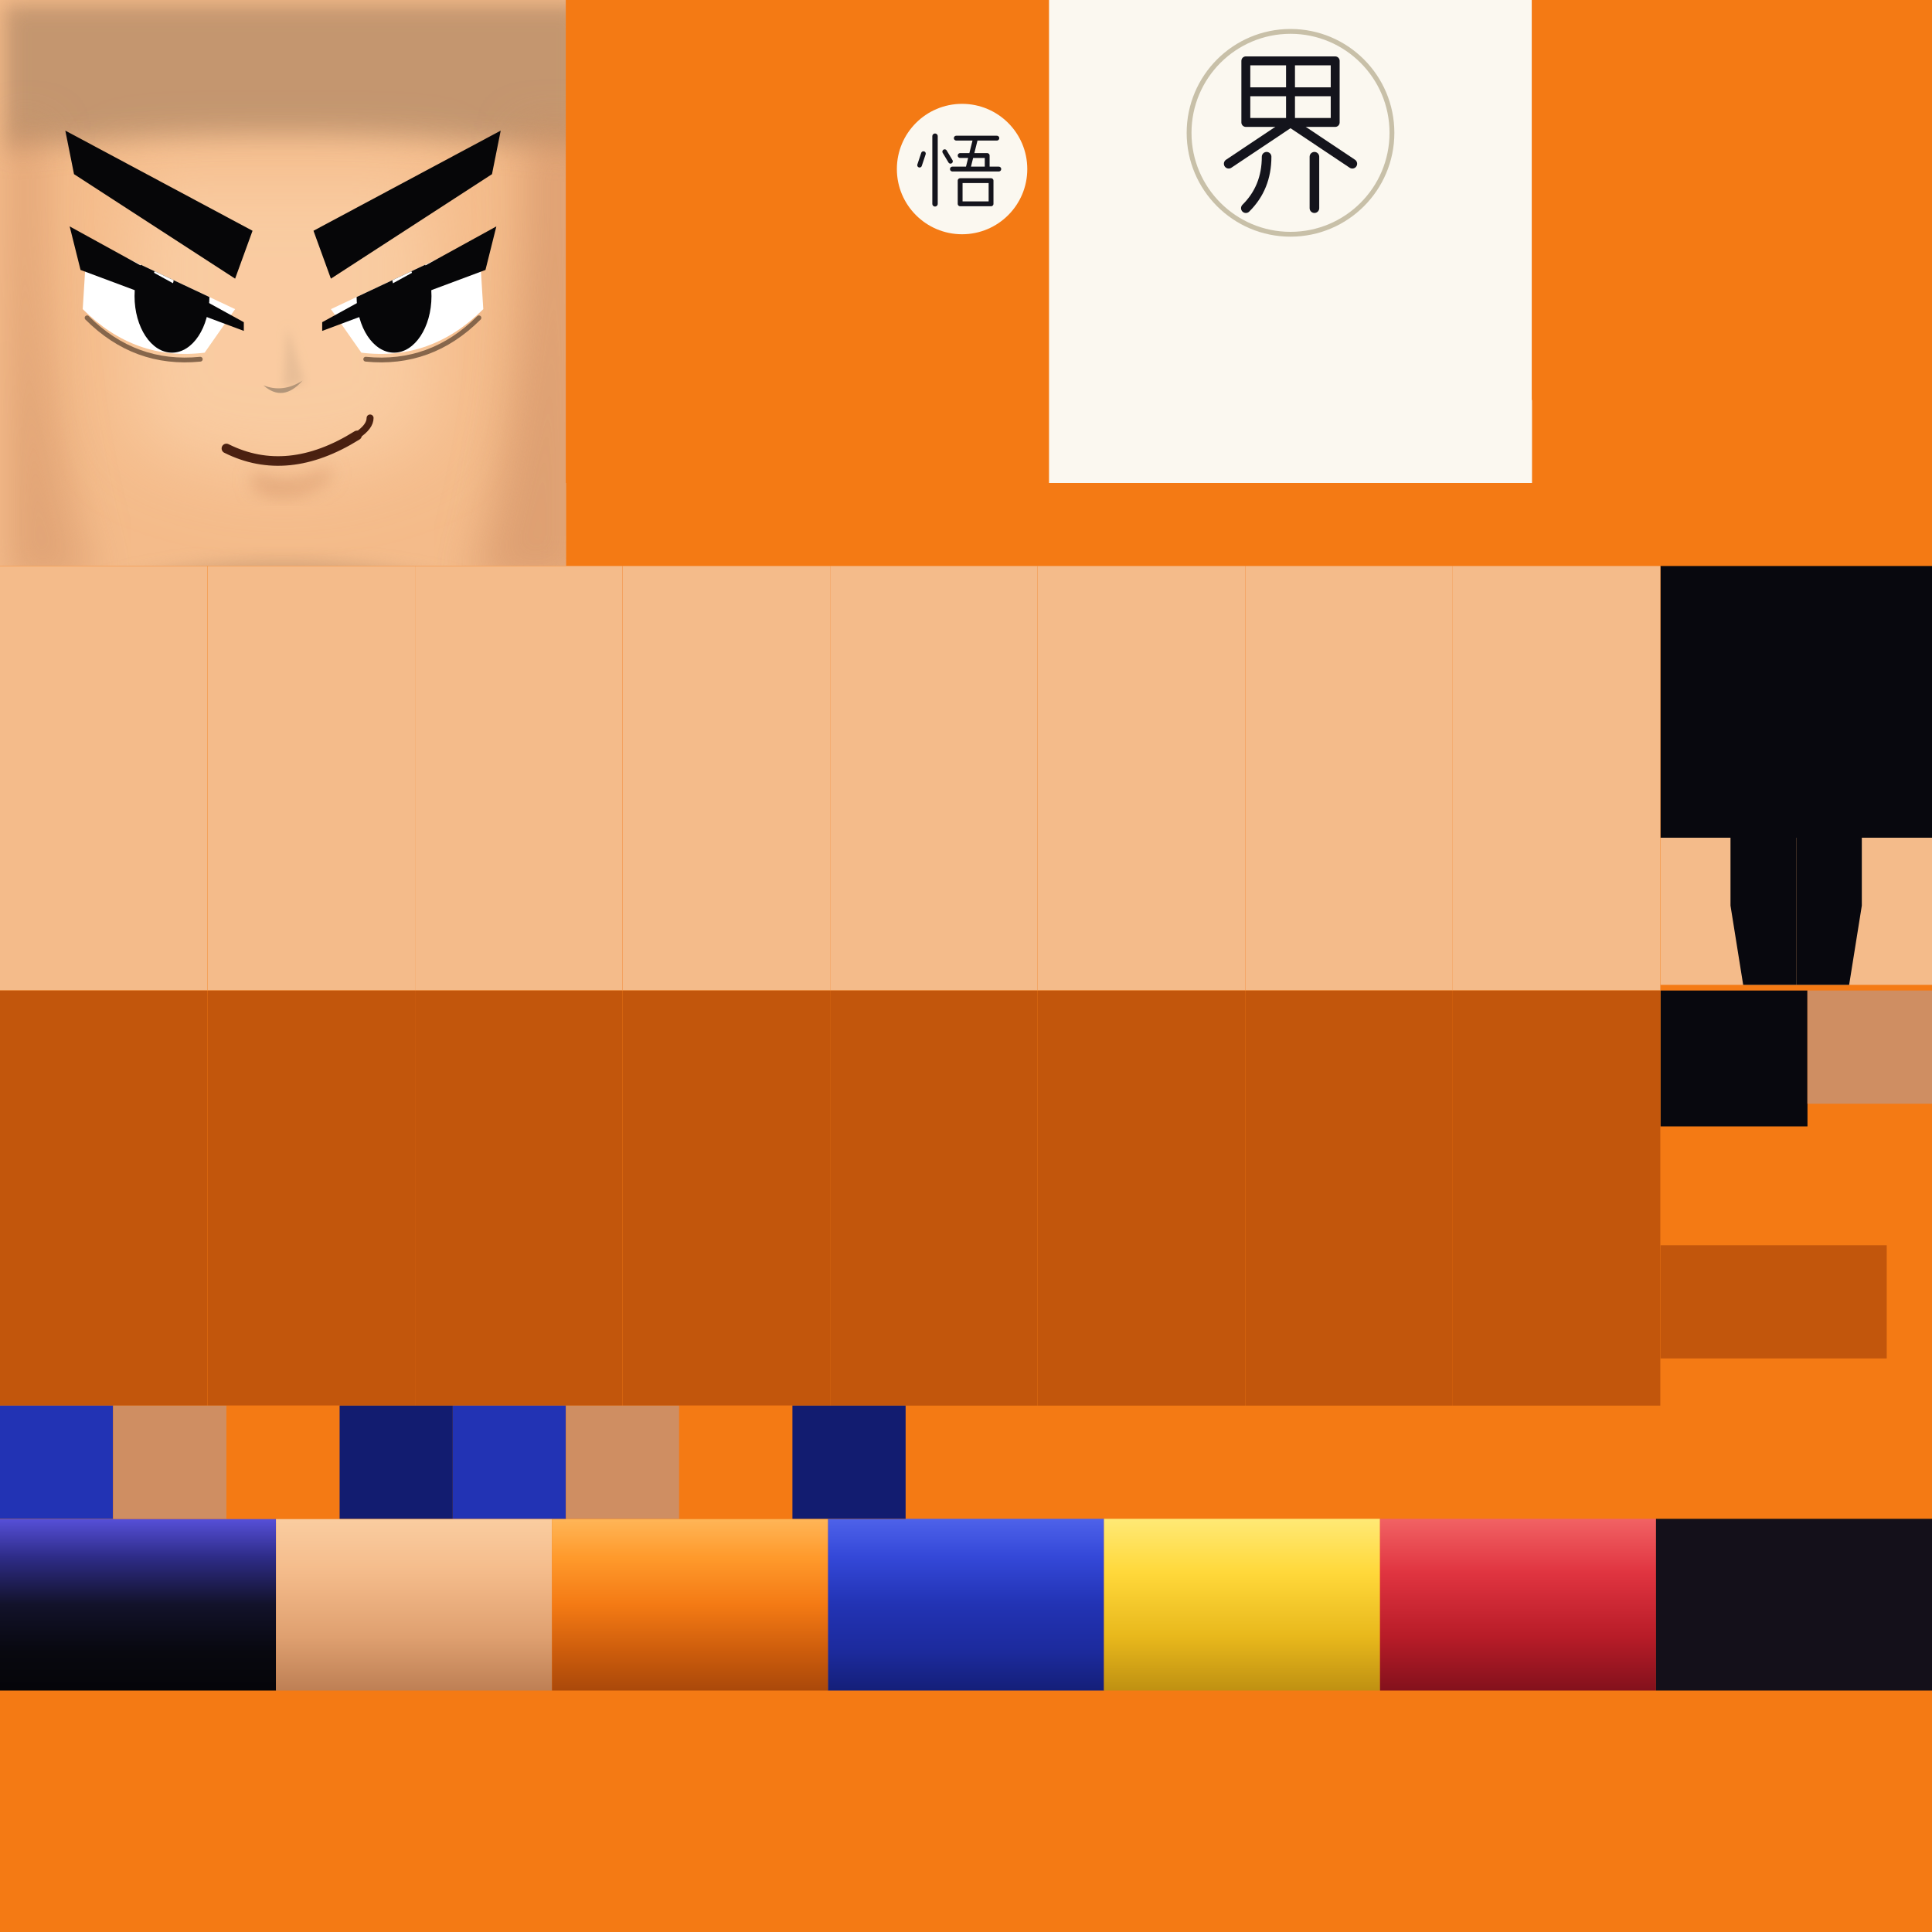
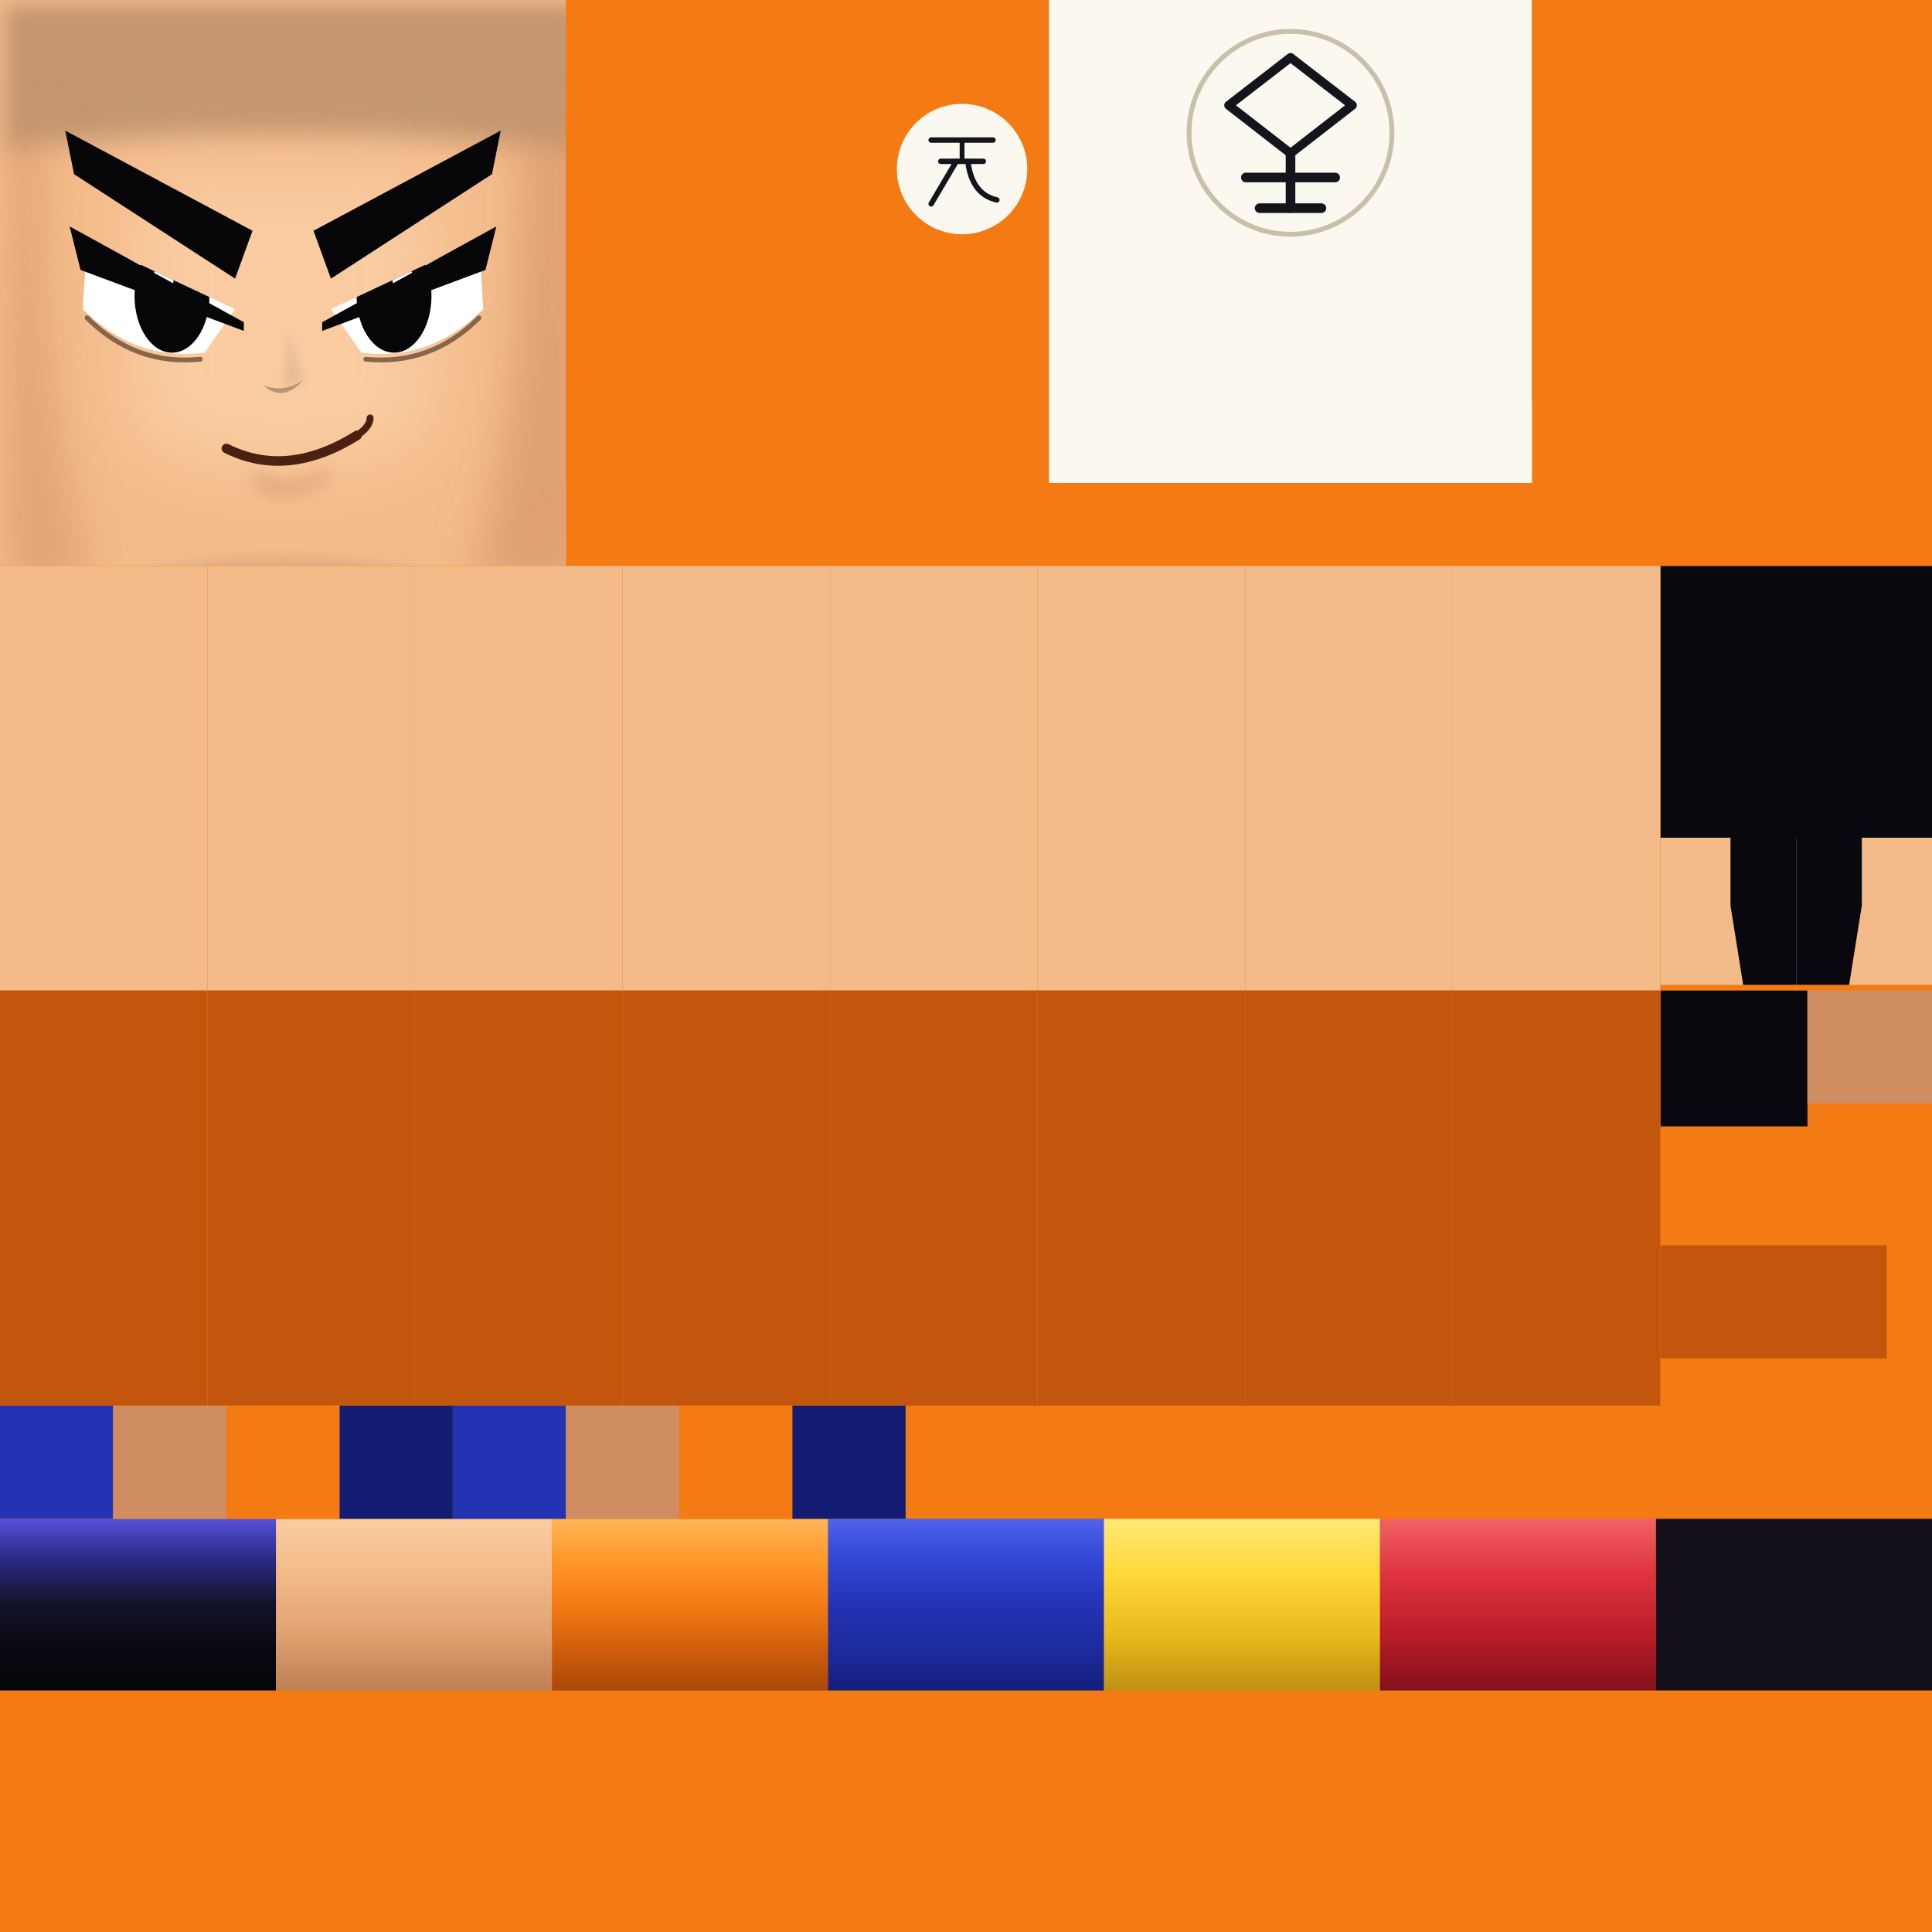
<svg xmlns="http://www.w3.org/2000/svg" width="1024" height="1024" viewBox="0 0 1024 1024">
  <defs>
    <filter id="b1" x="-30%" y="-30%" width="160%" height="160%">
      <feGaussianBlur stdDeviation="1" />
    </filter>
    <filter id="b2" x="-30%" y="-30%" width="160%" height="160%">
      <feGaussianBlur stdDeviation="2" />
    </filter>
    <filter id="b3" x="-30%" y="-30%" width="160%" height="160%">
      <feGaussianBlur stdDeviation="3" />
    </filter>
    <filter id="b5" x="-30%" y="-30%" width="160%" height="160%">
      <feGaussianBlur stdDeviation="5" />
    </filter>
    <filter id="b8" x="-30%" y="-30%" width="160%" height="160%">
      <feGaussianBlur stdDeviation="8" />
    </filter>
  </defs>
  <rect width="1024" height="1024" fill="#f47a14" />
  <clipPath id="cHead_F">
    <rect x="0" y="0" width="300" height="300" />
  </clipPath>
  <g clip-path="url(#cHead_F)">
    <g transform="translate(0 0) scale(2.30769 2.30769)">
      <rect x="-5" y="-5" width="140" height="140" fill="#f47a14" />
      <path d="M-5-5H135V135H-5Z" fill="#f4bb8a" />
      <path d="M-5-5H135V35Q65 27 -5 35Z" fill="#b48a66" opacity="0.75" filter="url(#b3)" />
      <path d="M25 134Q65 124 105 134V140H25Z" fill="#b48a66" opacity="0.5" filter="url(#b2)" />
      <path d="M66 75L70 88L65 89Z" fill="#b48a66" opacity="0.55" filter="url(#b1)" />
      <path d="M60.5 88.5Q65.0 90.3 69.5 87.4Q65.0 92.5 60.5 88.5Z" fill="#664e39" />
      <path d="M30 40H100V100Q65 118 30 100Z" fill="#ffdcb8" opacity="0.5" filter="url(#b8)" />
      <path d="M-5 30H10Q8 90 22 135H-5Z" fill="#cf8e62" opacity="0.5" filter="url(#b5)" />
      <path d="M135 30H120Q122 90 108 135H135Z" fill="#cf8e62" opacity="0.6" filter="url(#b5)" />
      <clipPath id="kHead_F8">
        <path d="M54 71L20 55L19 71Q31 83 47 81Z" />
      </clipPath>
      <g clip-path="url(#kHead_F8)">
        <path d="M54 71L20 55L19 71Q31 83 47 81Z" fill="#ffffff" />
        <path d="M30.9 68a8.6 13 0 1 0 17.2 0a8.6 13 0 1 0 -17.2 0Z" fill="#060608" />
        <path d="M35.1 64a2.4 3 0 1 0 4.8 0a2.4 3 0 1 0 -4.8 0Z" fill="#ffffff" />
      </g>
      <path d="M56 74L16 52L18.5 62L56 76Z" fill="#060608" />
      <path d="M46 82.5Q31 84 20 73" fill="none" stroke="#86664b" stroke-width="1.1" stroke-linecap="round" stroke-linejoin="round" />
      <clipPath id="kHead_F15">
        <path d="M76 71L110 55L111 71Q99 83 83 81Z" />
      </clipPath>
      <g clip-path="url(#kHead_F15)">
        <path d="M76 71L110 55L111 71Q99 83 83 81Z" fill="#ffffff" />
        <path d="M81.9 68a8.6 13 0 1 0 17.2 0a8.6 13 0 1 0 -17.2 0Z" fill="#060608" />
        <path d="M90.1 64a2.4 3 0 1 0 4.8 0a2.4 3 0 1 0 -4.8 0Z" fill="#ffffff" />
      </g>
      <path d="M74 74L114 52L111.5 62L74 76Z" fill="#060608" />
      <path d="M84 82.5Q99 84 110 73" fill="none" stroke="#86664b" stroke-width="1.1" stroke-linecap="round" stroke-linejoin="round" />
      <path d="M58 53L15 30L17 40L54 64Z" fill="#060608" />
      <path d="M72 53L115 30L113 40L76 64Z" fill="#060608" />
      <path d="M52 103Q66 110 82 100" fill="none" stroke="#4a2010" stroke-width="2.2" stroke-linecap="round" stroke-linejoin="round" />
      <path d="M82 100Q85 98 85 96" fill="none" stroke="#4a2010" stroke-width="1.6" stroke-linecap="round" stroke-linejoin="round" />
      <path d="M58 108Q66 113 76 107V110Q66 117 58 112Z" fill="#cf8e62" opacity="0.5" filter="url(#b2)" />
    </g>
  </g>
  <clipPath id="cTorso_F">
    <rect x="300" y="0" width="256" height="256" />
  </clipPath>
  <g clip-path="url(#cTorso_F)">
    <g transform="translate(300 0) scale(1.28 1.28)">
      <rect x="-5" y="-5" width="210" height="210" fill="#f47a14" />
      <path d="M-5-5H205V205H-5Z" fill="#f47a14" />
      <path d="M137 70a27 27 0 1 0 54 0a27 27 0 1 0 -54 0Z" fill="#fbf8f0" />
-       <path d="M152.8 56.4V84.4" fill="none" stroke="#14141c" stroke-width="2.24" stroke-linecap="round" stroke-linejoin="round" />
-       <path d="M148.0 63.6L146.4 68.4M156.8 62.8L159.2 66.8" fill="none" stroke="#14141c" stroke-width="1.92" stroke-linecap="round" stroke-linejoin="round" />
-       <path d="M161.6 57.2H178.4M169.6 57.2L166.4 70.0M163.2 64.4H174.4V70.0M160.0 70.0H179.2" fill="none" stroke="#14141c" stroke-width="2.0" stroke-linecap="round" stroke-linejoin="round" />
-       <path d="M163.2 74.8H176.0V84.4H163.2Z" fill="none" stroke="#14141c" stroke-width="2.0" stroke-linecap="round" stroke-linejoin="round" />
+       <path d="M151.2 58.0H176.8M155.2 66.8H172.8" fill="none" stroke="#14141c" stroke-width="2.24" stroke-linecap="round" stroke-linejoin="round" />
+       <path d="M164.0 58.0V66.8" fill="none" stroke="#14141c" stroke-width="2.0" stroke-linecap="round" stroke-linejoin="round" />
+       <path d="M161.6 66.8L151.2 84.4M166.4 66.8Q168.0 80.4 178.4 82.8" fill="none" stroke="#14141c" stroke-width="2.24" stroke-linecap="round" stroke-linejoin="round" />
    </g>
  </g>
  <clipPath id="cTorso_B">
    <rect x="556" y="0" width="256" height="256" />
  </clipPath>
  <g clip-path="url(#cTorso_B)">
    <g transform="translate(556 0) scale(1.28 1.28)">
      <rect x="-5" y="-5" width="210" height="210" fill="#f47a14" />
      <path d="M-5-5H205V205H-5Z" fill="#fbf8f0" />
      <path d="M58 55a42 42 0 1 0 84 0a42 42 0 1 0 -84 0Z" fill="#fbf8f0" stroke="#c8c0a8" stroke-width="2.0" stroke-linecap="round" stroke-linejoin="round" />
-       <path d="M81.5 25.2H118.5V50.7H81.5ZM81.5 38.0H118.5M100.0 25.2V50.7" fill="none" stroke="#14141c" stroke-width="3.692" stroke-linecap="round" stroke-linejoin="round" />
-       <path d="M100.0 50.7L74.4 67.8M100.0 50.7L125.6 67.8" fill="none" stroke="#14141c" stroke-width="3.976" stroke-linecap="round" stroke-linejoin="round" />
-       <path d="M90.1 64.9Q90.1 77.7 81.5 86.2M109.9 64.9V86.2" fill="none" stroke="#14141c" stroke-width="3.976" stroke-linecap="round" stroke-linejoin="round" />
+       <path d="M100.0 23.8L125.6 43.6L100.0 63.5L74.4 43.6Z" fill="none" stroke="#14141c" stroke-width="3.692" stroke-linecap="round" stroke-linejoin="round" />
+       <path d="M100.0 63.5V86.2M81.5 73.5H118.5" fill="none" stroke="#14141c" stroke-width="3.976" stroke-linecap="round" stroke-linejoin="round" />
+       <path d="M87.2 86.2H112.8" fill="none" stroke="#14141c" stroke-width="3.976" stroke-linecap="round" stroke-linejoin="round" />
    </g>
  </g>
  <clipPath id="cTorso_L">
    <rect x="812" y="0" width="106" height="212" />
  </clipPath>
  <g clip-path="url(#cTorso_L)">
    <g transform="translate(812 0) scale(1.06 1.06)">
      <rect x="-5" y="-5" width="110" height="210" fill="#f47a14" />
      <path d="M-5-5H105V205H-5Z" fill="#f47a14" />
    </g>
  </g>
  <clipPath id="cTorso_R">
    <rect x="918" y="0" width="106" height="212" />
  </clipPath>
  <g clip-path="url(#cTorso_R)">
    <g transform="translate(918 0) scale(1.06 1.06)">
      <rect x="-5" y="-5" width="110" height="210" fill="#f47a14" />
      <path d="M-5-5H105V205H-5Z" fill="#f47a14" />
    </g>
  </g>
  <clipPath id="cHead_B">
    <rect x="880" y="300" width="144" height="144" />
  </clipPath>
  <g clip-path="url(#cHead_B)">
    <g transform="translate(880 300) scale(1.10769 1.10769)">
      <rect x="-5" y="-5" width="140" height="140" fill="#f47a14" />
      <path d="M-5-5H135V135H-5Z" fill="#08080e" />
    </g>
  </g>
  <clipPath id="cHead_L">
    <rect x="880" y="444" width="72" height="78" />
  </clipPath>
  <g clip-path="url(#cHead_L)">
    <g transform="translate(880 444) scale(0.6 0.6)">
      <rect x="-5" y="-5" width="130" height="140" fill="#f47a14" />
      <path d="M-5-5H125V135H-5Z" fill="#f4bb8a" />
      <path d="M62 -5H125V135H74L62 60Z" fill="#08080e" />
    </g>
  </g>
  <clipPath id="cHead_R">
    <rect x="952" y="444" width="72" height="78" />
  </clipPath>
  <g clip-path="url(#cHead_R)">
    <g transform="translate(952 444) scale(0.6 0.6)">
      <rect x="-5" y="-5" width="130" height="140" fill="#f47a14" />
      <path d="M-5-5H125V135H-5Z" fill="#f4bb8a" />
      <path d="M58 -5H-5V135H46L58 60Z" fill="#08080e" />
    </g>
  </g>
  <clipPath id="cHead_T">
    <rect x="880" y="525" width="78" height="72" />
  </clipPath>
  <g clip-path="url(#cHead_T)">
    <g transform="translate(880 525) scale(0.6 0.6)">
      <rect x="-5" y="-5" width="140" height="130" fill="#f47a14" />
      <path d="M-5-5H135V125H-5Z" fill="#08080e" />
    </g>
  </g>
  <clipPath id="cHead_Bo">
    <rect x="958" y="525" width="66" height="60" />
  </clipPath>
  <g clip-path="url(#cHead_Bo)">
    <g transform="translate(958 525) scale(0.50769 0.5)">
      <rect x="-5" y="-5" width="140" height="130" fill="#f47a14" />
      <path d="M-5-5H135V125H-5Z" fill="#cf8e62" />
    </g>
  </g>
  <clipPath id="cTorso_T">
    <rect x="880" y="600" width="120" height="60" />
  </clipPath>
  <g clip-path="url(#cTorso_T)">
    <g transform="translate(880 600) scale(0.6 0.6)">
      <rect x="-5" y="-5" width="210" height="110" fill="#f47a14" />
      <path d="M-5-5H205V105H-5Z" fill="#f47a14" />
    </g>
  </g>
  <clipPath id="cTorso_Bo">
    <rect x="880" y="660" width="120" height="60" />
  </clipPath>
  <g clip-path="url(#cTorso_Bo)">
    <g transform="translate(880 660) scale(0.6 0.6)">
      <rect x="-5" y="-5" width="210" height="110" fill="#f47a14" />
      <path d="M-5-5H205V105H-5Z" fill="#c2560c" />
    </g>
  </g>
  <clipPath id="cHair">
    <rect x="0" y="805" width="1024" height="91" />
  </clipPath>
  <g clip-path="url(#cHair)">
    <g transform="translate(0 805) scale(1 1)">
      <rect x="-5" y="-5" width="1034" height="101" fill="#f47a14" />
      <linearGradient id="ramp0" x1="0" y1="1" x2="0" y2="0">
        <stop offset="0.000" stop-color="#040408" />
        <stop offset="0.250" stop-color="#08080f" />
        <stop offset="0.500" stop-color="#12122a" />
        <stop offset="0.750" stop-color="#2e2c88" />
        <stop offset="1.000" stop-color="#6058ec" />
      </linearGradient>
      <rect x="0.00" y="-5" width="146.29" height="101" fill="url(#ramp0)" />
      <linearGradient id="ramp1" x1="0" y1="1" x2="0" y2="0">
        <stop offset="0.000" stop-color="#b87a50" />
        <stop offset="0.333" stop-color="#dfa070" />
        <stop offset="0.667" stop-color="#f4bb8a" />
        <stop offset="1.000" stop-color="#fbd0a4" />
      </linearGradient>
      <rect x="146.29" y="-5" width="146.29" height="101" fill="url(#ramp1)" />
      <linearGradient id="ramp2" x1="0" y1="1" x2="0" y2="0">
        <stop offset="0.000" stop-color="#a2440a" />
        <stop offset="0.250" stop-color="#cc5c0c" />
        <stop offset="0.500" stop-color="#f47a14" />
        <stop offset="0.750" stop-color="#ff9a2c" />
        <stop offset="1.000" stop-color="#ffbc62" />
      </linearGradient>
      <rect x="292.57" y="-5" width="146.29" height="101" fill="url(#ramp2)" />
      <linearGradient id="ramp3" x1="0" y1="1" x2="0" y2="0">
        <stop offset="0.000" stop-color="#121c70" />
        <stop offset="0.250" stop-color="#1c2a9c" />
        <stop offset="0.500" stop-color="#2233b4" />
        <stop offset="0.750" stop-color="#3448d8" />
        <stop offset="1.000" stop-color="#5468ee" />
      </linearGradient>
      <rect x="438.86" y="-5" width="146.29" height="101" fill="url(#ramp3)" />
      <linearGradient id="ramp4" x1="0" y1="1" x2="0" y2="0">
        <stop offset="0.000" stop-color="#b88a10" />
        <stop offset="0.333" stop-color="#e8b81c" />
        <stop offset="0.667" stop-color="#ffd83a" />
        <stop offset="1.000" stop-color="#ffec80" />
      </linearGradient>
      <rect x="585.14" y="-5" width="146.29" height="101" fill="url(#ramp4)" />
      <linearGradient id="ramp5" x1="0" y1="1" x2="0" y2="0">
        <stop offset="0.000" stop-color="#7a0f1a" />
        <stop offset="0.333" stop-color="#b81c28" />
        <stop offset="0.667" stop-color="#e03440" />
        <stop offset="1.000" stop-color="#f46a6a" />
      </linearGradient>
      <rect x="731.43" y="-5" width="146.29" height="101" fill="url(#ramp5)" />
      <linearGradient id="ramp6" x1="0" y1="1" x2="0" y2="0">
        <stop offset="0.000" stop-color="#14101a" />
        <stop offset="1.000" stop-color="#14101a" />
      </linearGradient>
      <rect x="877.71" y="-5" width="146.29" height="101" fill="url(#ramp6)" />
    </g>
  </g>
  <clipPath id="cLeftArm_F">
    <rect x="0" y="300" width="110" height="225" />
  </clipPath>
  <g clip-path="url(#cLeftArm_F)">
    <g transform="translate(0 300) scale(1.1 1.09756)">
      <rect x="-5" y="-5" width="110" height="215" fill="#f47a14" />
      <path d="M-5-5H105V210H-5Z" fill="#f4bb8a" />
    </g>
  </g>
  <clipPath id="cLeftLeg_F">
    <rect x="0" y="525" width="110" height="220" />
  </clipPath>
  <g clip-path="url(#cLeftLeg_F)">
    <g transform="translate(0 525) scale(1.1 1.1)">
      <rect x="-5" y="-5" width="110" height="210" fill="#f47a14" />
      <path d="M-5-5H105V205H-5Z" fill="#c2560c" />
    </g>
  </g>
  <clipPath id="cLeftArm_B">
    <rect x="110" y="300" width="110" height="225" />
  </clipPath>
  <g clip-path="url(#cLeftArm_B)">
    <g transform="translate(110 300) scale(1.1 1.09756)">
      <rect x="-5" y="-5" width="110" height="215" fill="#f47a14" />
      <path d="M-5-5H105V210H-5Z" fill="#f4bb8a" />
    </g>
  </g>
  <clipPath id="cLeftLeg_B">
    <rect x="110" y="525" width="110" height="220" />
  </clipPath>
  <g clip-path="url(#cLeftLeg_B)">
    <g transform="translate(110 525) scale(1.1 1.1)">
      <rect x="-5" y="-5" width="110" height="210" fill="#f47a14" />
      <path d="M-5-5H105V205H-5Z" fill="#c2560c" />
    </g>
  </g>
  <clipPath id="cLeftArm_O">
    <rect x="220" y="300" width="110" height="225" />
  </clipPath>
  <g clip-path="url(#cLeftArm_O)">
    <g transform="translate(220 300) scale(1.1 1.09756)">
      <rect x="-5" y="-5" width="110" height="215" fill="#f47a14" />
      <path d="M-5-5H105V210H-5Z" fill="#f4bb8a" />
    </g>
  </g>
  <clipPath id="cLeftLeg_O">
    <rect x="220" y="525" width="110" height="220" />
  </clipPath>
  <g clip-path="url(#cLeftLeg_O)">
    <g transform="translate(220 525) scale(1.1 1.1)">
      <rect x="-5" y="-5" width="110" height="210" fill="#f47a14" />
      <path d="M-5-5H105V205H-5Z" fill="#c2560c" />
    </g>
  </g>
  <clipPath id="cLeftArm_I">
    <rect x="330" y="300" width="110" height="225" />
  </clipPath>
  <g clip-path="url(#cLeftArm_I)">
    <g transform="translate(330 300) scale(1.1 1.09756)">
      <rect x="-5" y="-5" width="110" height="215" fill="#f47a14" />
      <path d="M-5-5H105V210H-5Z" fill="#f4bb8a" />
    </g>
  </g>
  <clipPath id="cLeftLeg_I">
    <rect x="330" y="525" width="110" height="220" />
  </clipPath>
  <g clip-path="url(#cLeftLeg_I)">
    <g transform="translate(330 525) scale(1.1 1.1)">
      <rect x="-5" y="-5" width="110" height="210" fill="#f47a14" />
      <path d="M-5-5H105V205H-5Z" fill="#c2560c" />
    </g>
  </g>
  <clipPath id="cLeftArm_T">
    <rect x="0" y="745" width="60" height="60" />
  </clipPath>
  <g clip-path="url(#cLeftArm_T)">
    <g transform="translate(0 745) scale(0.6 0.6)">
      <rect x="-5" y="-5" width="110" height="110" fill="#f47a14" />
      <path d="M-5-5H105V105H-5Z" fill="#2233b4" />
    </g>
  </g>
  <clipPath id="cLeftArm_Bo">
    <rect x="60" y="745" width="60" height="60" />
  </clipPath>
  <g clip-path="url(#cLeftArm_Bo)">
    <g transform="translate(60 745) scale(0.6 0.6)">
      <rect x="-5" y="-5" width="110" height="110" fill="#f47a14" />
      <path d="M-5-5H105V105H-5Z" fill="#cf8e62" />
    </g>
  </g>
  <clipPath id="cLeftLeg_T">
    <rect x="120" y="745" width="60" height="60" />
  </clipPath>
  <g clip-path="url(#cLeftLeg_T)">
    <g transform="translate(120 745) scale(0.6 0.6)">
      <rect x="-5" y="-5" width="110" height="110" fill="#f47a14" />
      <path d="M-5-5H105V105H-5Z" fill="#f47a14" />
    </g>
  </g>
  <clipPath id="cLeftLeg_Bo">
    <rect x="180" y="745" width="60" height="60" />
  </clipPath>
  <g clip-path="url(#cLeftLeg_Bo)">
    <g transform="translate(180 745) scale(0.6 0.6)">
      <rect x="-5" y="-5" width="110" height="110" fill="#f47a14" />
      <path d="M-5-5H105V105H-5Z" fill="#121c70" />
    </g>
  </g>
  <clipPath id="cRightArm_F">
    <rect x="440" y="300" width="110" height="225" />
  </clipPath>
  <g clip-path="url(#cRightArm_F)">
    <g transform="translate(440 300) scale(1.1 1.09756)">
      <rect x="-5" y="-5" width="110" height="215" fill="#f47a14" />
      <path d="M-5-5H105V210H-5Z" fill="#f4bb8a" />
    </g>
  </g>
  <clipPath id="cRightLeg_F">
    <rect x="440" y="525" width="110" height="220" />
  </clipPath>
  <g clip-path="url(#cRightLeg_F)">
    <g transform="translate(440 525) scale(1.1 1.1)">
      <rect x="-5" y="-5" width="110" height="210" fill="#f47a14" />
      <path d="M-5-5H105V205H-5Z" fill="#c2560c" />
    </g>
  </g>
  <clipPath id="cRightArm_B">
    <rect x="550" y="300" width="110" height="225" />
  </clipPath>
  <g clip-path="url(#cRightArm_B)">
    <g transform="translate(550 300) scale(1.1 1.09756)">
      <rect x="-5" y="-5" width="110" height="215" fill="#f47a14" />
      <path d="M-5-5H105V210H-5Z" fill="#f4bb8a" />
    </g>
  </g>
  <clipPath id="cRightLeg_B">
    <rect x="550" y="525" width="110" height="220" />
  </clipPath>
  <g clip-path="url(#cRightLeg_B)">
    <g transform="translate(550 525) scale(1.1 1.1)">
      <rect x="-5" y="-5" width="110" height="210" fill="#f47a14" />
      <path d="M-5-5H105V205H-5Z" fill="#c2560c" />
    </g>
  </g>
  <clipPath id="cRightArm_O">
    <rect x="660" y="300" width="110" height="225" />
  </clipPath>
  <g clip-path="url(#cRightArm_O)">
    <g transform="translate(660 300) scale(1.1 1.09756)">
      <rect x="-5" y="-5" width="110" height="215" fill="#f47a14" />
      <path d="M-5-5H105V210H-5Z" fill="#f4bb8a" />
    </g>
  </g>
  <clipPath id="cRightLeg_O">
    <rect x="660" y="525" width="110" height="220" />
  </clipPath>
  <g clip-path="url(#cRightLeg_O)">
    <g transform="translate(660 525) scale(1.1 1.1)">
      <rect x="-5" y="-5" width="110" height="210" fill="#f47a14" />
      <path d="M-5-5H105V205H-5Z" fill="#c2560c" />
    </g>
  </g>
  <clipPath id="cRightArm_I">
    <rect x="770" y="300" width="110" height="225" />
  </clipPath>
  <g clip-path="url(#cRightArm_I)">
    <g transform="translate(770 300) scale(1.1 1.09756)">
      <rect x="-5" y="-5" width="110" height="215" fill="#f47a14" />
      <path d="M-5-5H105V210H-5Z" fill="#f4bb8a" />
    </g>
  </g>
  <clipPath id="cRightLeg_I">
    <rect x="770" y="525" width="110" height="220" />
  </clipPath>
  <g clip-path="url(#cRightLeg_I)">
    <g transform="translate(770 525) scale(1.1 1.1)">
      <rect x="-5" y="-5" width="110" height="210" fill="#f47a14" />
      <path d="M-5-5H105V205H-5Z" fill="#c2560c" />
    </g>
  </g>
  <clipPath id="cRightArm_T">
    <rect x="240" y="745" width="60" height="60" />
  </clipPath>
  <g clip-path="url(#cRightArm_T)">
    <g transform="translate(240 745) scale(0.6 0.6)">
      <rect x="-5" y="-5" width="110" height="110" fill="#f47a14" />
      <path d="M-5-5H105V105H-5Z" fill="#2233b4" />
    </g>
  </g>
  <clipPath id="cRightArm_Bo">
    <rect x="300" y="745" width="60" height="60" />
  </clipPath>
  <g clip-path="url(#cRightArm_Bo)">
    <g transform="translate(300 745) scale(0.6 0.6)">
      <rect x="-5" y="-5" width="110" height="110" fill="#f47a14" />
      <path d="M-5-5H105V105H-5Z" fill="#cf8e62" />
    </g>
  </g>
  <clipPath id="cRightLeg_T">
    <rect x="360" y="745" width="60" height="60" />
  </clipPath>
  <g clip-path="url(#cRightLeg_T)">
    <g transform="translate(360 745) scale(0.6 0.6)">
      <rect x="-5" y="-5" width="110" height="110" fill="#f47a14" />
      <path d="M-5-5H105V105H-5Z" fill="#f47a14" />
    </g>
  </g>
  <clipPath id="cRightLeg_Bo">
    <rect x="420" y="745" width="60" height="60" />
  </clipPath>
  <g clip-path="url(#cRightLeg_Bo)">
    <g transform="translate(420 745) scale(0.6 0.6)">
      <rect x="-5" y="-5" width="110" height="110" fill="#f47a14" />
      <path d="M-5-5H105V105H-5Z" fill="#121c70" />
    </g>
  </g>
</svg>
